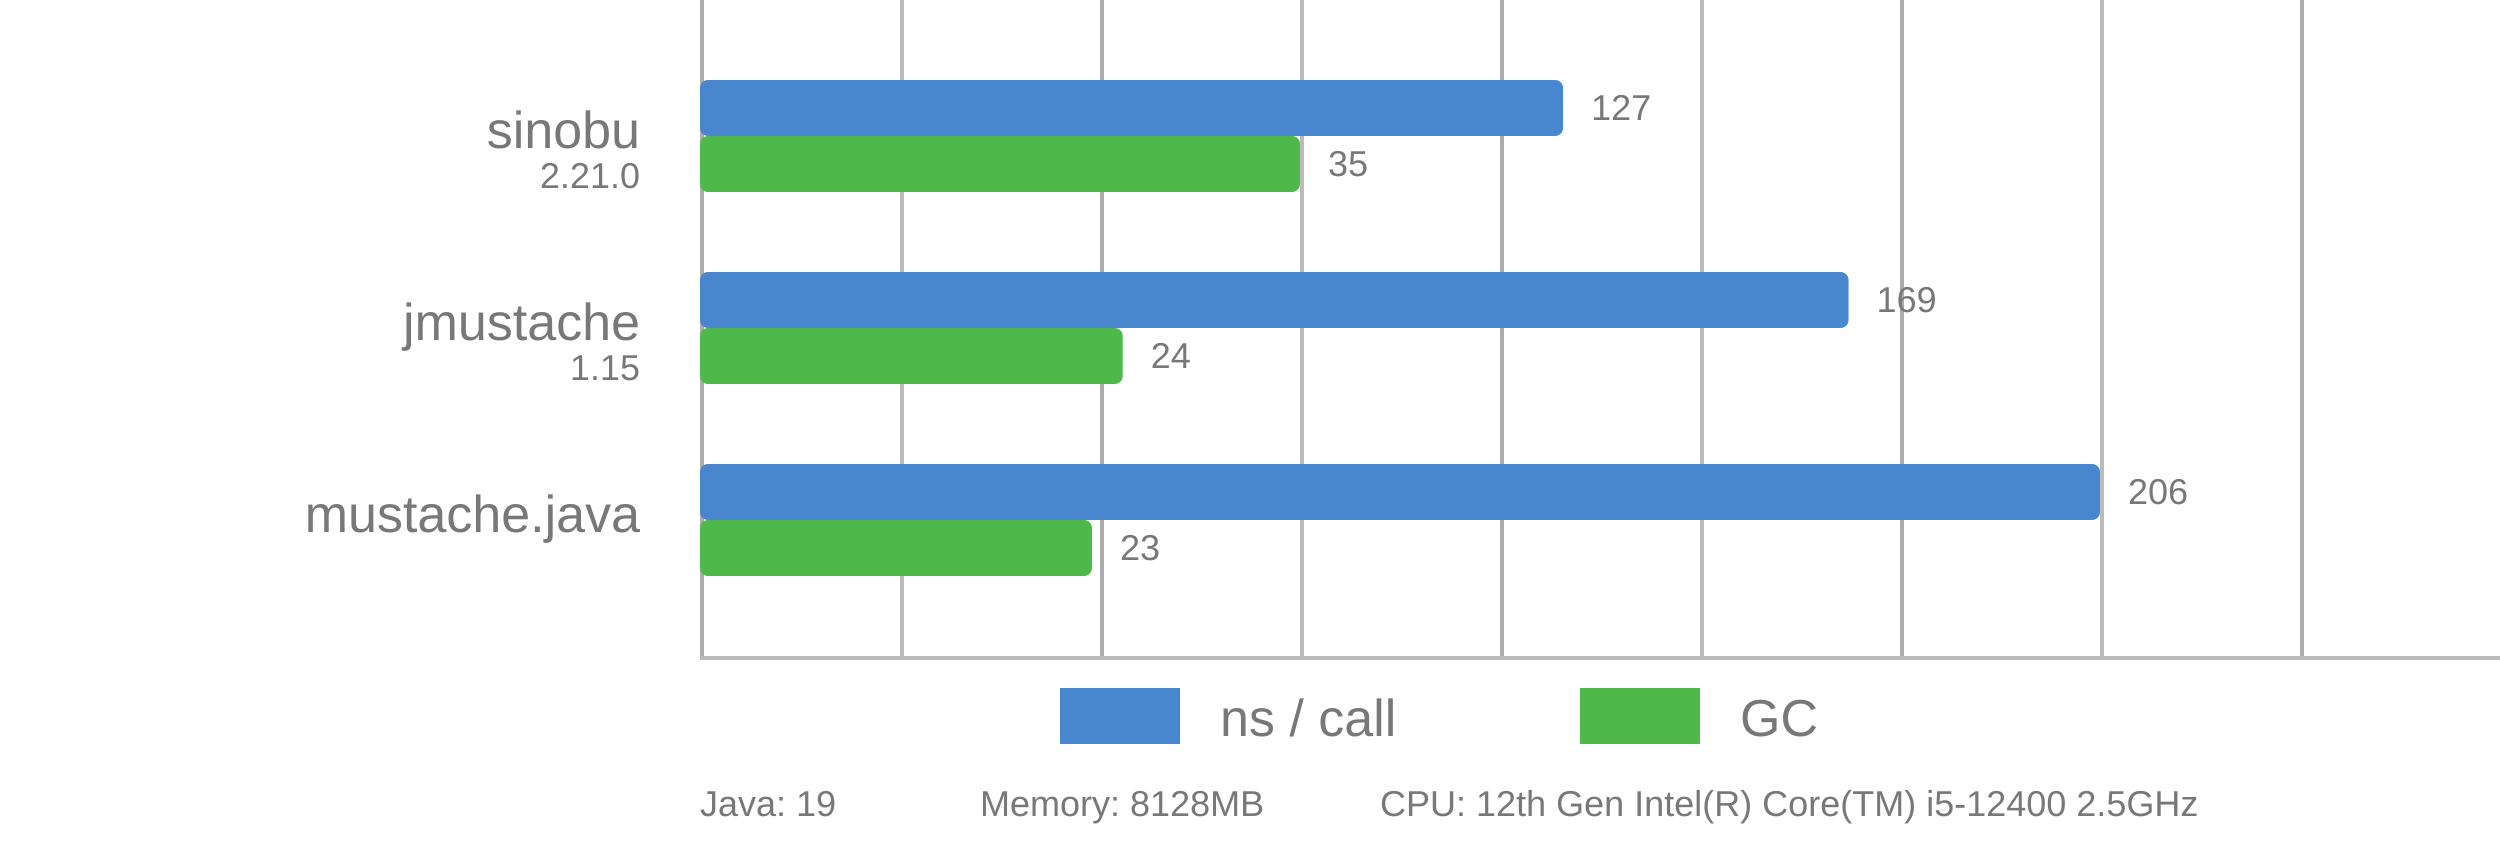
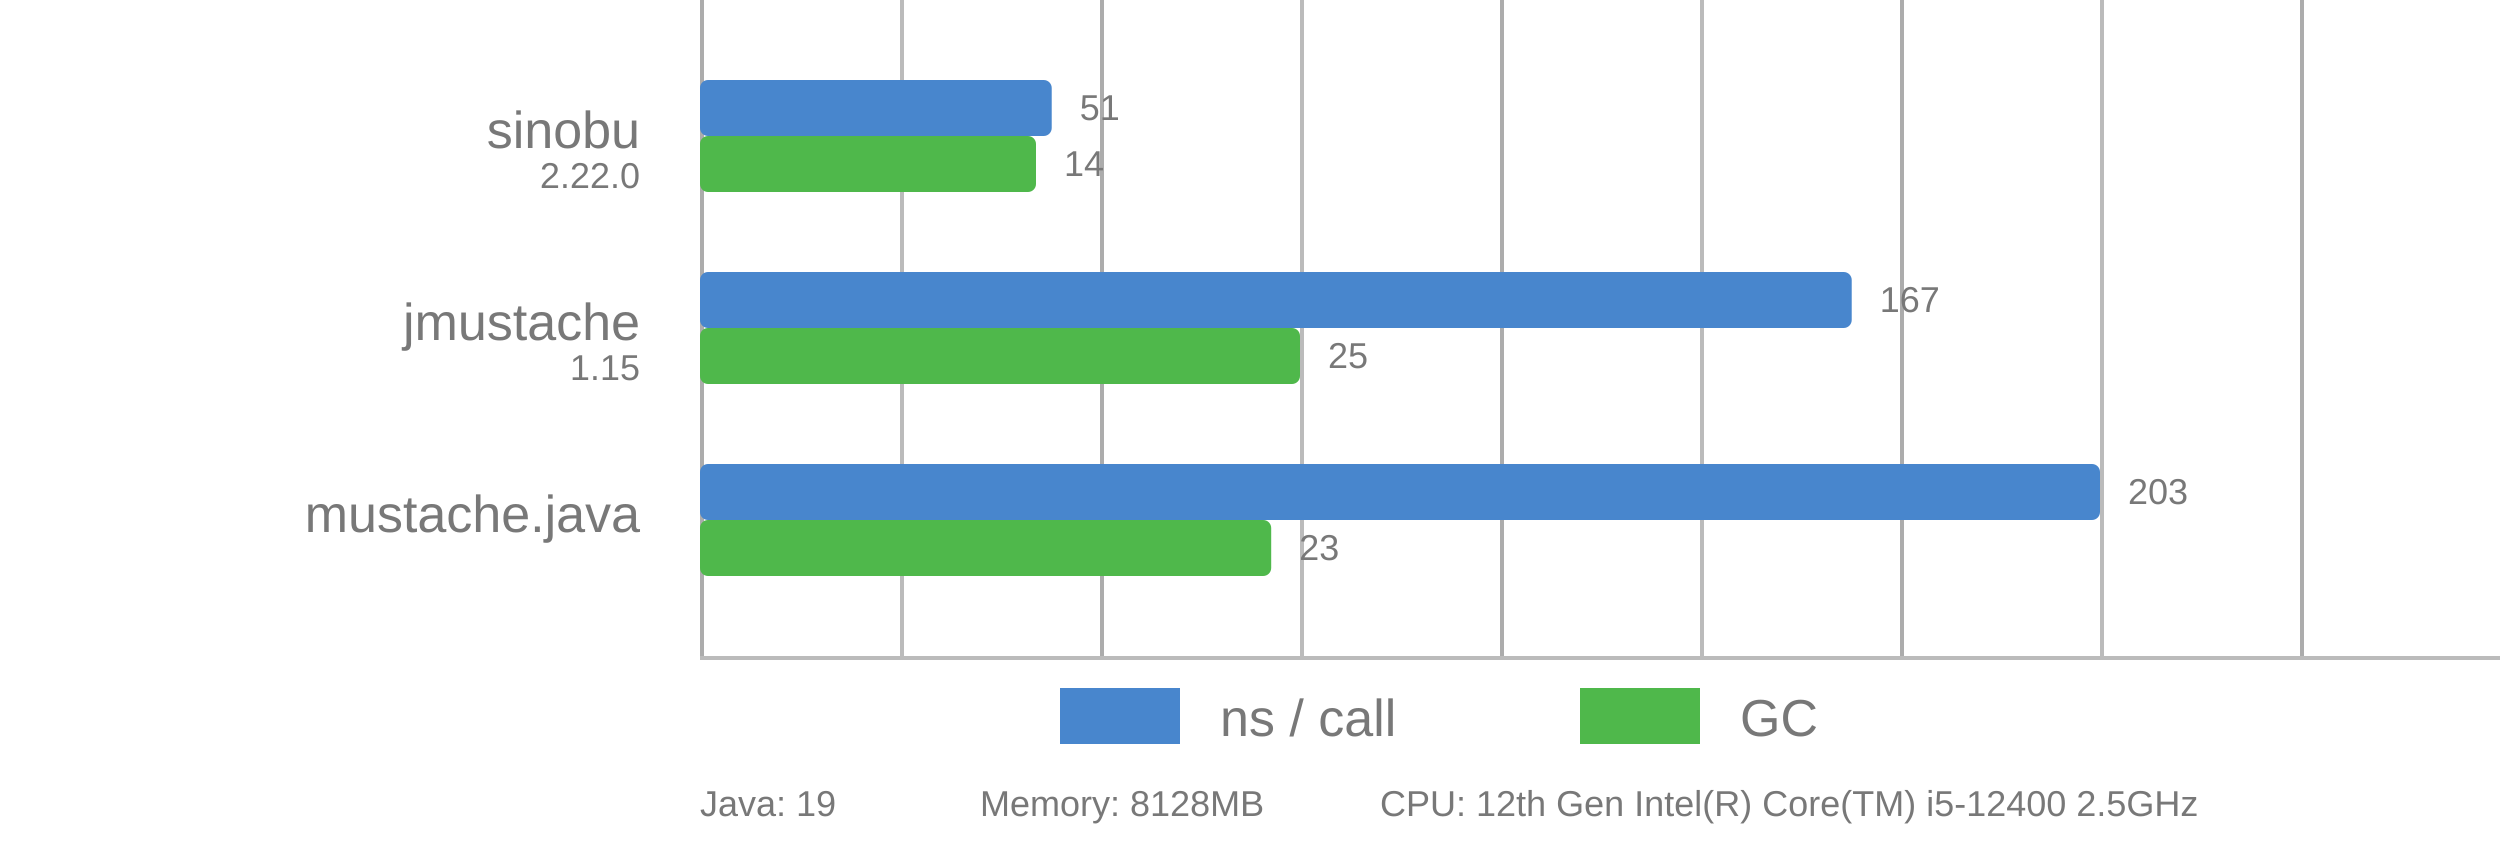
<svg xmlns="http://www.w3.org/2000/svg" viewBox="0 0 625 214">
  <style>
      text {
          font-family: Arial;
          font-size: 13px;
          fill: #787878;
      }

      .desc {
          font-size: 9px;
      }

      .vline {
          fill: #acacac;
          stroke: none;
          stroke-width: 0;
      }

      .subline {
          fill: #bbb;
          stroke: none;
          stroke-width: 0;
      }

      .call {
          fill: #4886CD;
          stroke-linejoin: round;
          height: 14px;
      }

      .gc {
          fill: #4FB84B;
          stroke-linejoin: round;
          height: 14px;
      }
  </style>
  <g>
    <rect x="175" y="0" width="1" height="164" class="vline" />
    <rect x="275" y="0" width="1" height="164" class="vline" />
    <rect x="375" y="0" width="1" height="164" class="vline" />
    <rect x="475" y="0" width="1" height="164" class="vline" />
    <rect x="575" y="0" width="1" height="164" class="vline" />
    <rect x="225" y="0" width="1" height="164" class="subline" />
    <rect x="325" y="0" width="1" height="164" class="subline" />
    <rect x="425" y="0" width="1" height="164" class="subline" />
    <rect x="525" y="0" width="1" height="164" class="subline" />
    <rect x="175" y="164" width="450" height="1" class="subline" />
    <rect x="265" y="172" width="30" class="call" />
    <text x="305" y="184">ns / call</text>
    <rect x="395" y="172" width="30" class="gc" />
    <text x="435" y="184">GC</text>
  </g>
-   <rect x="175" y="20" width="215.777" rx="2" ry="2" class="call" />
-   <rect x="175" y="34" width="150" rx="2" ry="2" class="gc" />
+   <rect x="175" y="20" width="87.931" rx="2" ry="2" class="call" />
+   <rect x="175" y="34" width="84" rx="2" ry="2" class="gc" />
  <text x="160" y="37" text-anchor="end">sinobu</text>
-   <text x="160" y="47" text-anchor="end" class="desc">2.21.0</text>
-   <text x="397.777" y="30" class="desc">127</text>
-   <text x="332" y="44" class="desc">35</text>
-   <rect x="175" y="68" width="287.136" rx="2" ry="2" class="call" />
-   <rect x="175" y="82" width="105.682" rx="2" ry="2" class="gc" />
+   <text x="160" y="47" text-anchor="end" class="desc">2.22.0</text>
+   <text x="269.931" y="30" class="desc">51</text>
+   <text x="266" y="44" class="desc">14</text>
+   <rect x="175" y="68" width="287.931" rx="2" ry="2" class="call" />
+   <rect x="175" y="82" width="150" rx="2" ry="2" class="gc" />
  <text x="160" y="85" text-anchor="end">jmustache</text>
  <text x="160" y="95" text-anchor="end" class="desc">1.15</text>
-   <text x="469.136" y="78" class="desc">169</text>
-   <text x="287.682" y="92" class="desc">24</text>
+   <text x="469.931" y="78" class="desc">167</text>
+   <text x="332" y="92" class="desc">25</text>
  <rect x="175" y="116" width="350" rx="2" ry="2" class="call" />
-   <rect x="175" y="130" width="98.011" rx="2" ry="2" class="gc" />
+   <rect x="175" y="130" width="142.8" rx="2" ry="2" class="gc" />
  <text x="160" y="133" text-anchor="end">mustache.java</text>
  <text x="160" y="143" text-anchor="end" class="desc" />
-   <text x="532" y="126" class="desc">206</text>
-   <text x="280.011" y="140" class="desc">23</text>
+   <text x="532" y="126" class="desc">203</text>
+   <text x="324.8" y="140" class="desc">23</text>
  <text x="175" y="204" class="desc">Java: 19</text>
  <text x="245" y="204" class="desc">Memory: 8128MB</text>
  <text x="345" y="204" class="desc">CPU: 12th Gen Intel(R) Core(TM) i5-12400 2.5GHz</text>
</svg>
